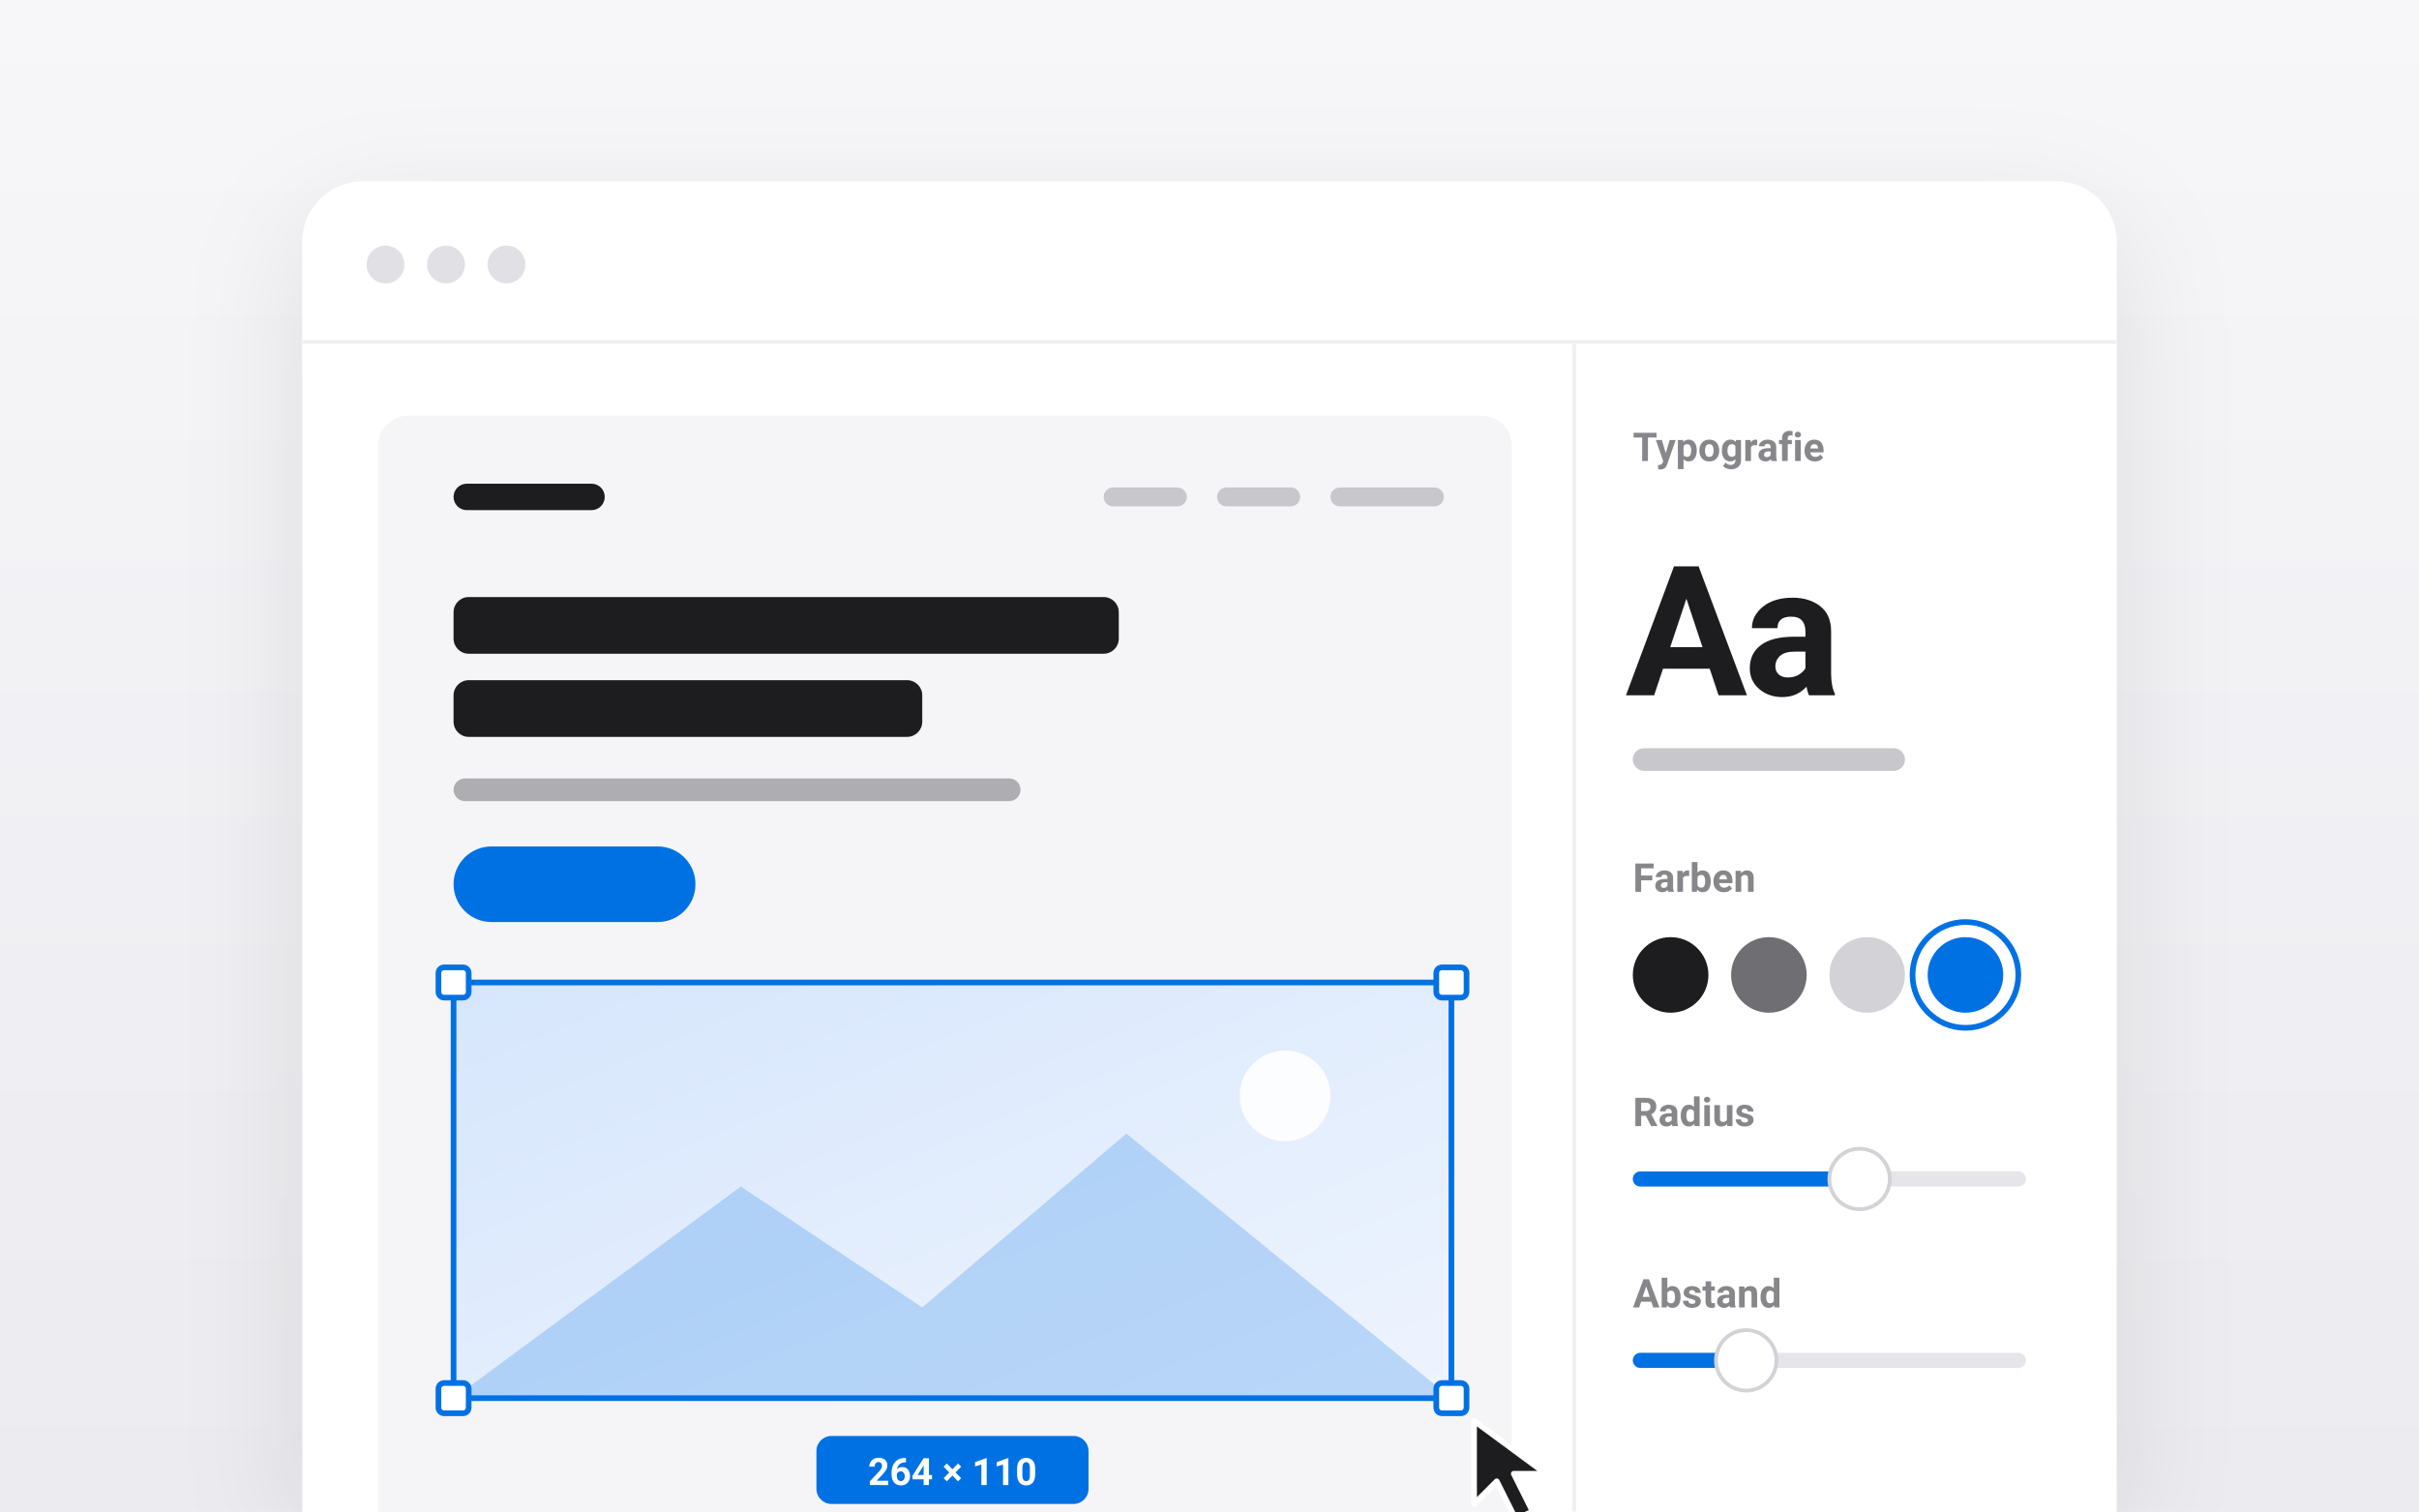
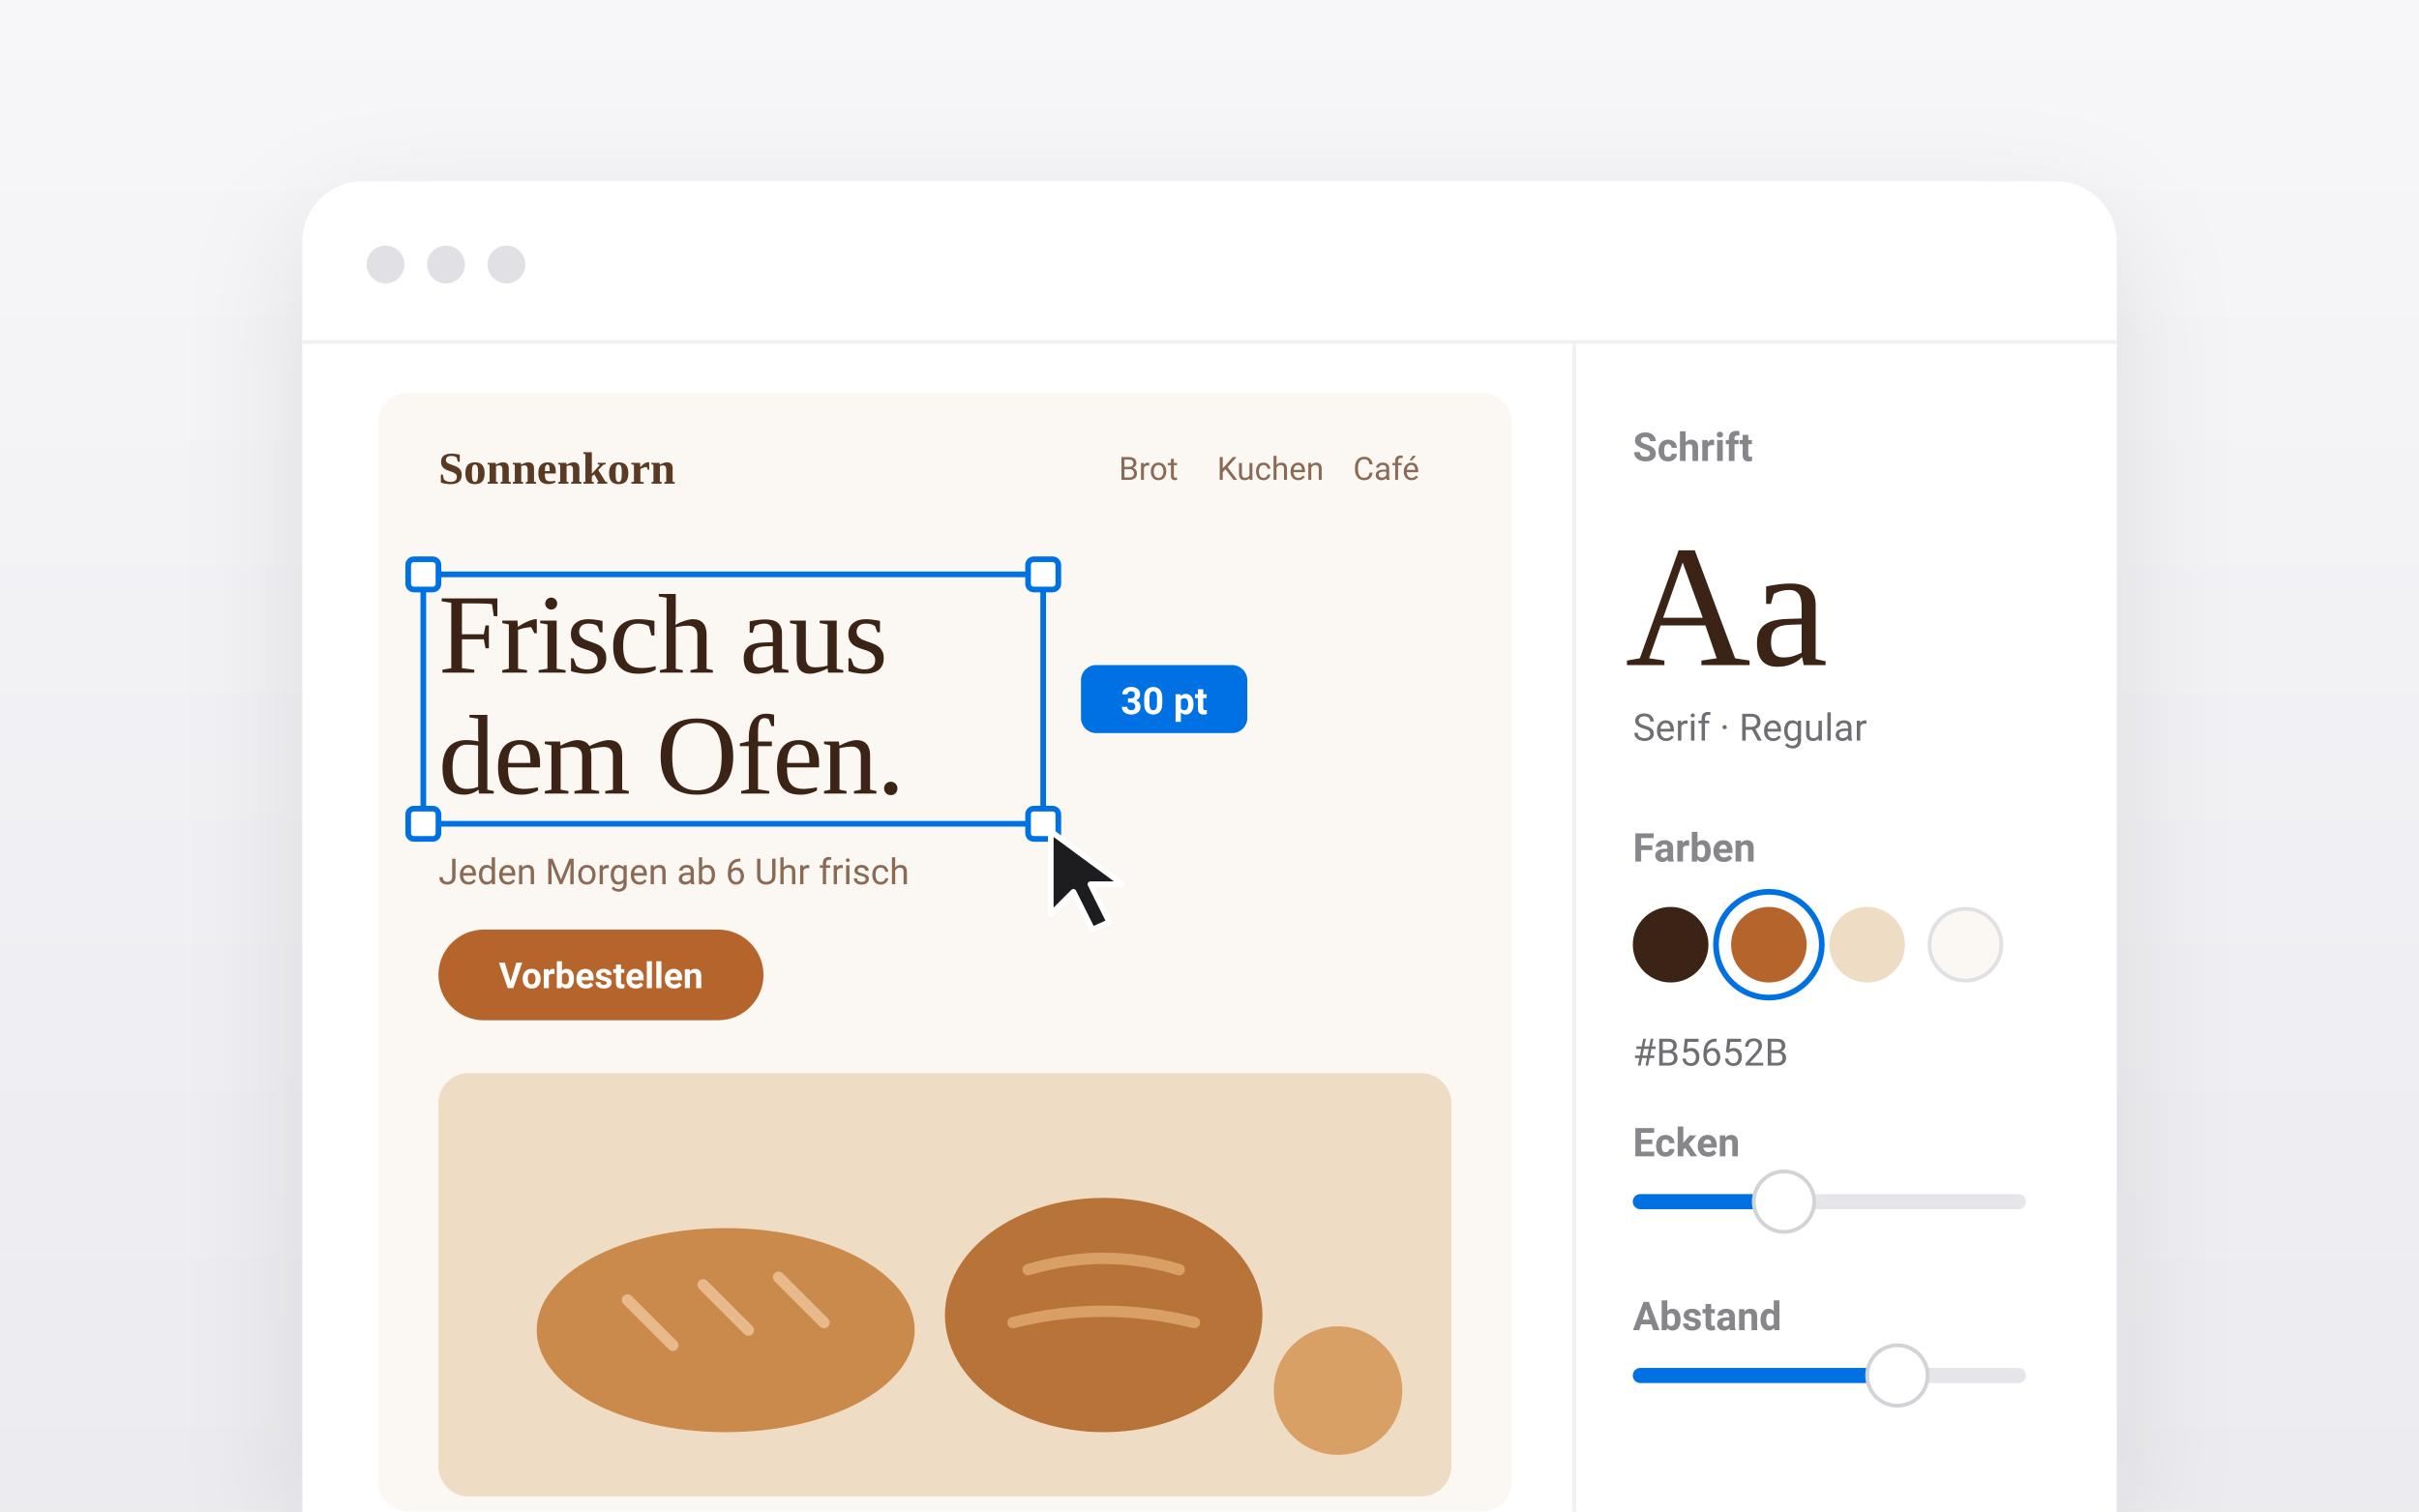
<svg xmlns="http://www.w3.org/2000/svg" viewBox="0 0 640 400" width="640" height="400" font-family="-apple-system, BlinkMacSystemFont, 'Segoe UI', Roboto, Helvetica, Arial, sans-serif">
  <defs>
    <linearGradient id="bg" x1="0" y1="0" x2="0" y2="1">
      <stop offset="0" stop-color="#f7f7f9" />
      <stop offset="1" stop-color="#ebebf0" />
    </linearGradient>
-     <linearGradient id="img" x1="0" y1="0" x2="1" y2="1">
-       <stop offset="0" stop-color="#d6e6fc" />
-       <stop offset="1" stop-color="#eef4fe" />
-     </linearGradient>
    <filter id="shadow" x="-20%" y="-20%" width="140%" height="160%">
      <feDropShadow dx="0" dy="10" stdDeviation="16" flood-color="#000" flood-opacity=".09" />
    </filter>
+     <filter id="shadow-strong" x="-20%" y="-40%" width="140%" height="200%">
+       <feDropShadow dx="0" dy="12" stdDeviation="14" flood-color="#000" flood-opacity=".14" />
+     </filter>
+     <clipPath id="board">
+       <rect x="100" y="104" width="300" height="296" rx="8" />
+     </clipPath>
  </defs>
  <rect width="640" height="400" fill="url(#bg)" />
  <rect x="80" y="48" width="480" height="400" rx="16" fill="#fff" filter="url(#shadow)" />
  <circle cx="102" cy="70" r="5" fill="#e0e0e5" />
  <circle cx="118" cy="70" r="5" fill="#e0e0e5" />
  <circle cx="134" cy="70" r="5" fill="#e0e0e5" />
  <rect x="80" y="90" width="480" height="1" fill="#f0f0f3" />
  <rect x="416" y="91" width="1" height="309" fill="#f0f0f3" />
-   <rect x="100" y="110" width="300" height="300" rx="8" fill="#f5f5f7" />
-   <rect x="120" y="128" width="40" height="7" rx="3.5" fill="#1d1d1f" />
-   <rect x="292" y="129" width="22" height="5" rx="2.5" fill="#c7c7cc" />
-   <rect x="322" y="129" width="22" height="5" rx="2.5" fill="#c7c7cc" />
-   <rect x="352" y="129" width="30" height="5" rx="2.5" fill="#c7c7cc" />
-   <rect x="120" y="158" width="176" height="15" rx="4" fill="#1d1d1f" />
-   <rect x="120" y="180" width="124" height="15" rx="4" fill="#1d1d1f" />
-   <rect x="120" y="206" width="150" height="6" rx="3" fill="#aeaeb2" />
-   <rect x="120" y="224" width="64" height="20" rx="10" fill="#0071e3" />
-   <rect x="120" y="260" width="264" height="110" rx="8" fill="url(#img)" />
-   <circle cx="340" cy="290" r="12" fill="#fff" fill-opacity=".9" />
-   <path d="M120 370 L196 314 L244 346 L298 300 L384 370 Z" fill="#0071e3" fill-opacity=".22" />
-   <rect x="120" y="260" width="264" height="110" fill="none" stroke="#0071e3" stroke-width="1.5" />
+   <g clip-path="url(#board)">
+     <rect x="100" y="104" width="300" height="300" fill="#fbf7f2" />
+     <text x="116" y="128" font-family="Georgia, 'Times New Roman', serif" font-size="12" font-weight="700" fill="#5a3a22">Sonnenkorn</text>
+     <g font-size="8.5" fill="#8a6a55">
+       <text x="296" y="127">Brot</text>
+       <text x="322" y="127">Kuchen</text>
+       <text x="358" y="127">Café</text>
+     </g>
+     <g font-family="Georgia, 'Times New Roman', serif" font-size="30" fill="#3b2416" letter-spacing="-.4">
+       <text x="116" y="178">Frisch aus</text>
+       <text x="116" y="210">dem Ofen.</text>
+     </g>
+     <text x="116" y="234" font-size="9.5" fill="#8a6a55">Jeden Morgen ab 6 Uhr frisch</text>
+     <rect x="116" y="246" width="86" height="24" rx="12" fill="#b5652b" />
+     <text x="159" y="261.5" font-size="9.5" font-weight="600" fill="#fff" text-anchor="middle">Vorbestellen</text>
+     <rect x="116" y="284" width="268" height="112" rx="8" fill="#efdcc4" />
+     <ellipse cx="192" cy="352" rx="50" ry="27" fill="#c98a4b" />
+     <path d="M166 344 L178 356 M186 340 L198 352 M206 338 L218 350" stroke="#e8b98a" stroke-width="3" stroke-linecap="round" />
+     <ellipse cx="292" cy="348" rx="42" ry="31" fill="#b87438" />
+     <path d="M272 336 Q292 330 312 336 M268 350 Q292 344 316 350" fill="none" stroke="#d9a066" stroke-width="3" stroke-linecap="round" />
+     <circle cx="354" cy="368" r="17" fill="#d9a066" />
+   </g>
+   <rect x="112" y="152" width="164" height="66" fill="none" stroke="#0071e3" stroke-width="1.5" />
  <g fill="#fff" stroke="#0071e3" stroke-width="1.5">
-     <rect x="116" y="256" width="8" height="8" rx="1.5" />
-     <rect x="380" y="256" width="8" height="8" rx="1.5" />
-     <rect x="116" y="366" width="8" height="8" rx="1.5" />
-     <rect x="380" y="366" width="8" height="8" rx="1.5" />
+     <rect x="108" y="148" width="8" height="8" rx="1.5" />
+     <rect x="272" y="148" width="8" height="8" rx="1.5" />
+     <rect x="108" y="214" width="8" height="8" rx="1.5" />
+     <rect x="272" y="214" width="8" height="8" rx="1.5" />
  </g>
-   <rect x="216" y="380" width="72" height="18" rx="4" fill="#0071e3" />
-   <text x="252" y="393" font-size="10" font-weight="600" fill="#fff" text-anchor="middle">264 × 110</text>
-   <path d="M390 376 V398 L396 392 L401 402 L405.5 400 L400.5 390 L409 390 Z" fill="#1d1d1f" stroke="#fff" stroke-width="1.5" stroke-linejoin="round" />
+   <rect x="286" y="176" width="44" height="18" rx="4" fill="#0071e3" />
+   <text x="308" y="189" font-size="10" font-weight="600" fill="#fff" text-anchor="middle">30 pt</text>
+   <path d="M278 220 V242 L284 236 L289 246 L293.5 244 L288.5 234 L297 234 Z" fill="#1d1d1f" stroke="#fff" stroke-width="1.5" stroke-linejoin="round" />
  <g font-size="10.5" font-weight="600" fill="#86868b">
-     <text x="432" y="122">Typografie</text>
-     <text x="432" y="236">Farben</text>
-     <text x="432" y="298">Radius</text>
-     <text x="432" y="346">Abstand</text>
+     <text x="432" y="122">Schrift</text>
+     <text x="432" y="228">Farben</text>
+     <text x="432" y="306">Ecken</text>
+     <text x="432" y="352">Abstand</text>
  </g>
-   <text x="430" y="184" font-size="48" font-weight="600" fill="#1d1d1f" letter-spacing="-1">Aa</text>
-   <rect x="432" y="198" width="72" height="6" rx="3" fill="#c7c7cc" />
-   <circle cx="442" cy="258" r="10" fill="#1d1d1f" />
-   <circle cx="468" cy="258" r="10" fill="#6e6e73" />
-   <circle cx="494" cy="258" r="10" fill="#d2d2d7" />
-   <circle cx="520" cy="258" r="10" fill="#0071e3" />
-   <circle cx="520" cy="258" r="14" fill="none" stroke="#0071e3" stroke-width="1.5" />
-   <rect x="432" y="310" width="104" height="4" rx="2" fill="#e5e5ea" />
-   <rect x="432" y="310" width="60" height="4" rx="2" fill="#0071e3" />
-   <circle cx="492" cy="312" r="8" fill="#fff" stroke="#d2d2d7" />
-   <rect x="432" y="358" width="104" height="4" rx="2" fill="#e5e5ea" />
-   <rect x="432" y="358" width="30" height="4" rx="2" fill="#0071e3" />
-   <circle cx="462" cy="360" r="8" fill="#fff" stroke="#d2d2d7" />
+   <text x="430" y="176" font-family="Georgia, 'Times New Roman', serif" font-size="46" fill="#3b2416">Aa</text>
+   <text x="432" y="196" font-size="10" fill="#6e6e73">Serif · Regular</text>
+   <circle cx="442" cy="250" r="10" fill="#3b2416" />
+   <circle cx="468" cy="250" r="10" fill="#b5652b" />
+   <circle cx="494" cy="250" r="10" fill="#efdcc4" />
+   <circle cx="520" cy="250" r="9.5" fill="#fbf7f2" stroke="#e0e0e5" />
+   <circle cx="468" cy="250" r="14" fill="none" stroke="#0071e3" stroke-width="1.5" />
+   <text x="432" y="282" font-size="10" fill="#6e6e73">#B5652B</text>
+   <rect x="432" y="316" width="104" height="4" rx="2" fill="#e5e5ea" />
+   <rect x="432" y="316" width="40" height="4" rx="2" fill="#0071e3" />
+   <circle cx="472" cy="318" r="8" fill="#fff" stroke="#d2d2d7" />
+   <rect x="432" y="362" width="104" height="4" rx="2" fill="#e5e5ea" />
+   <rect x="432" y="362" width="70" height="4" rx="2" fill="#0071e3" />
+   <circle cx="502" cy="364" r="8" fill="#fff" stroke="#d2d2d7" />
</svg>
